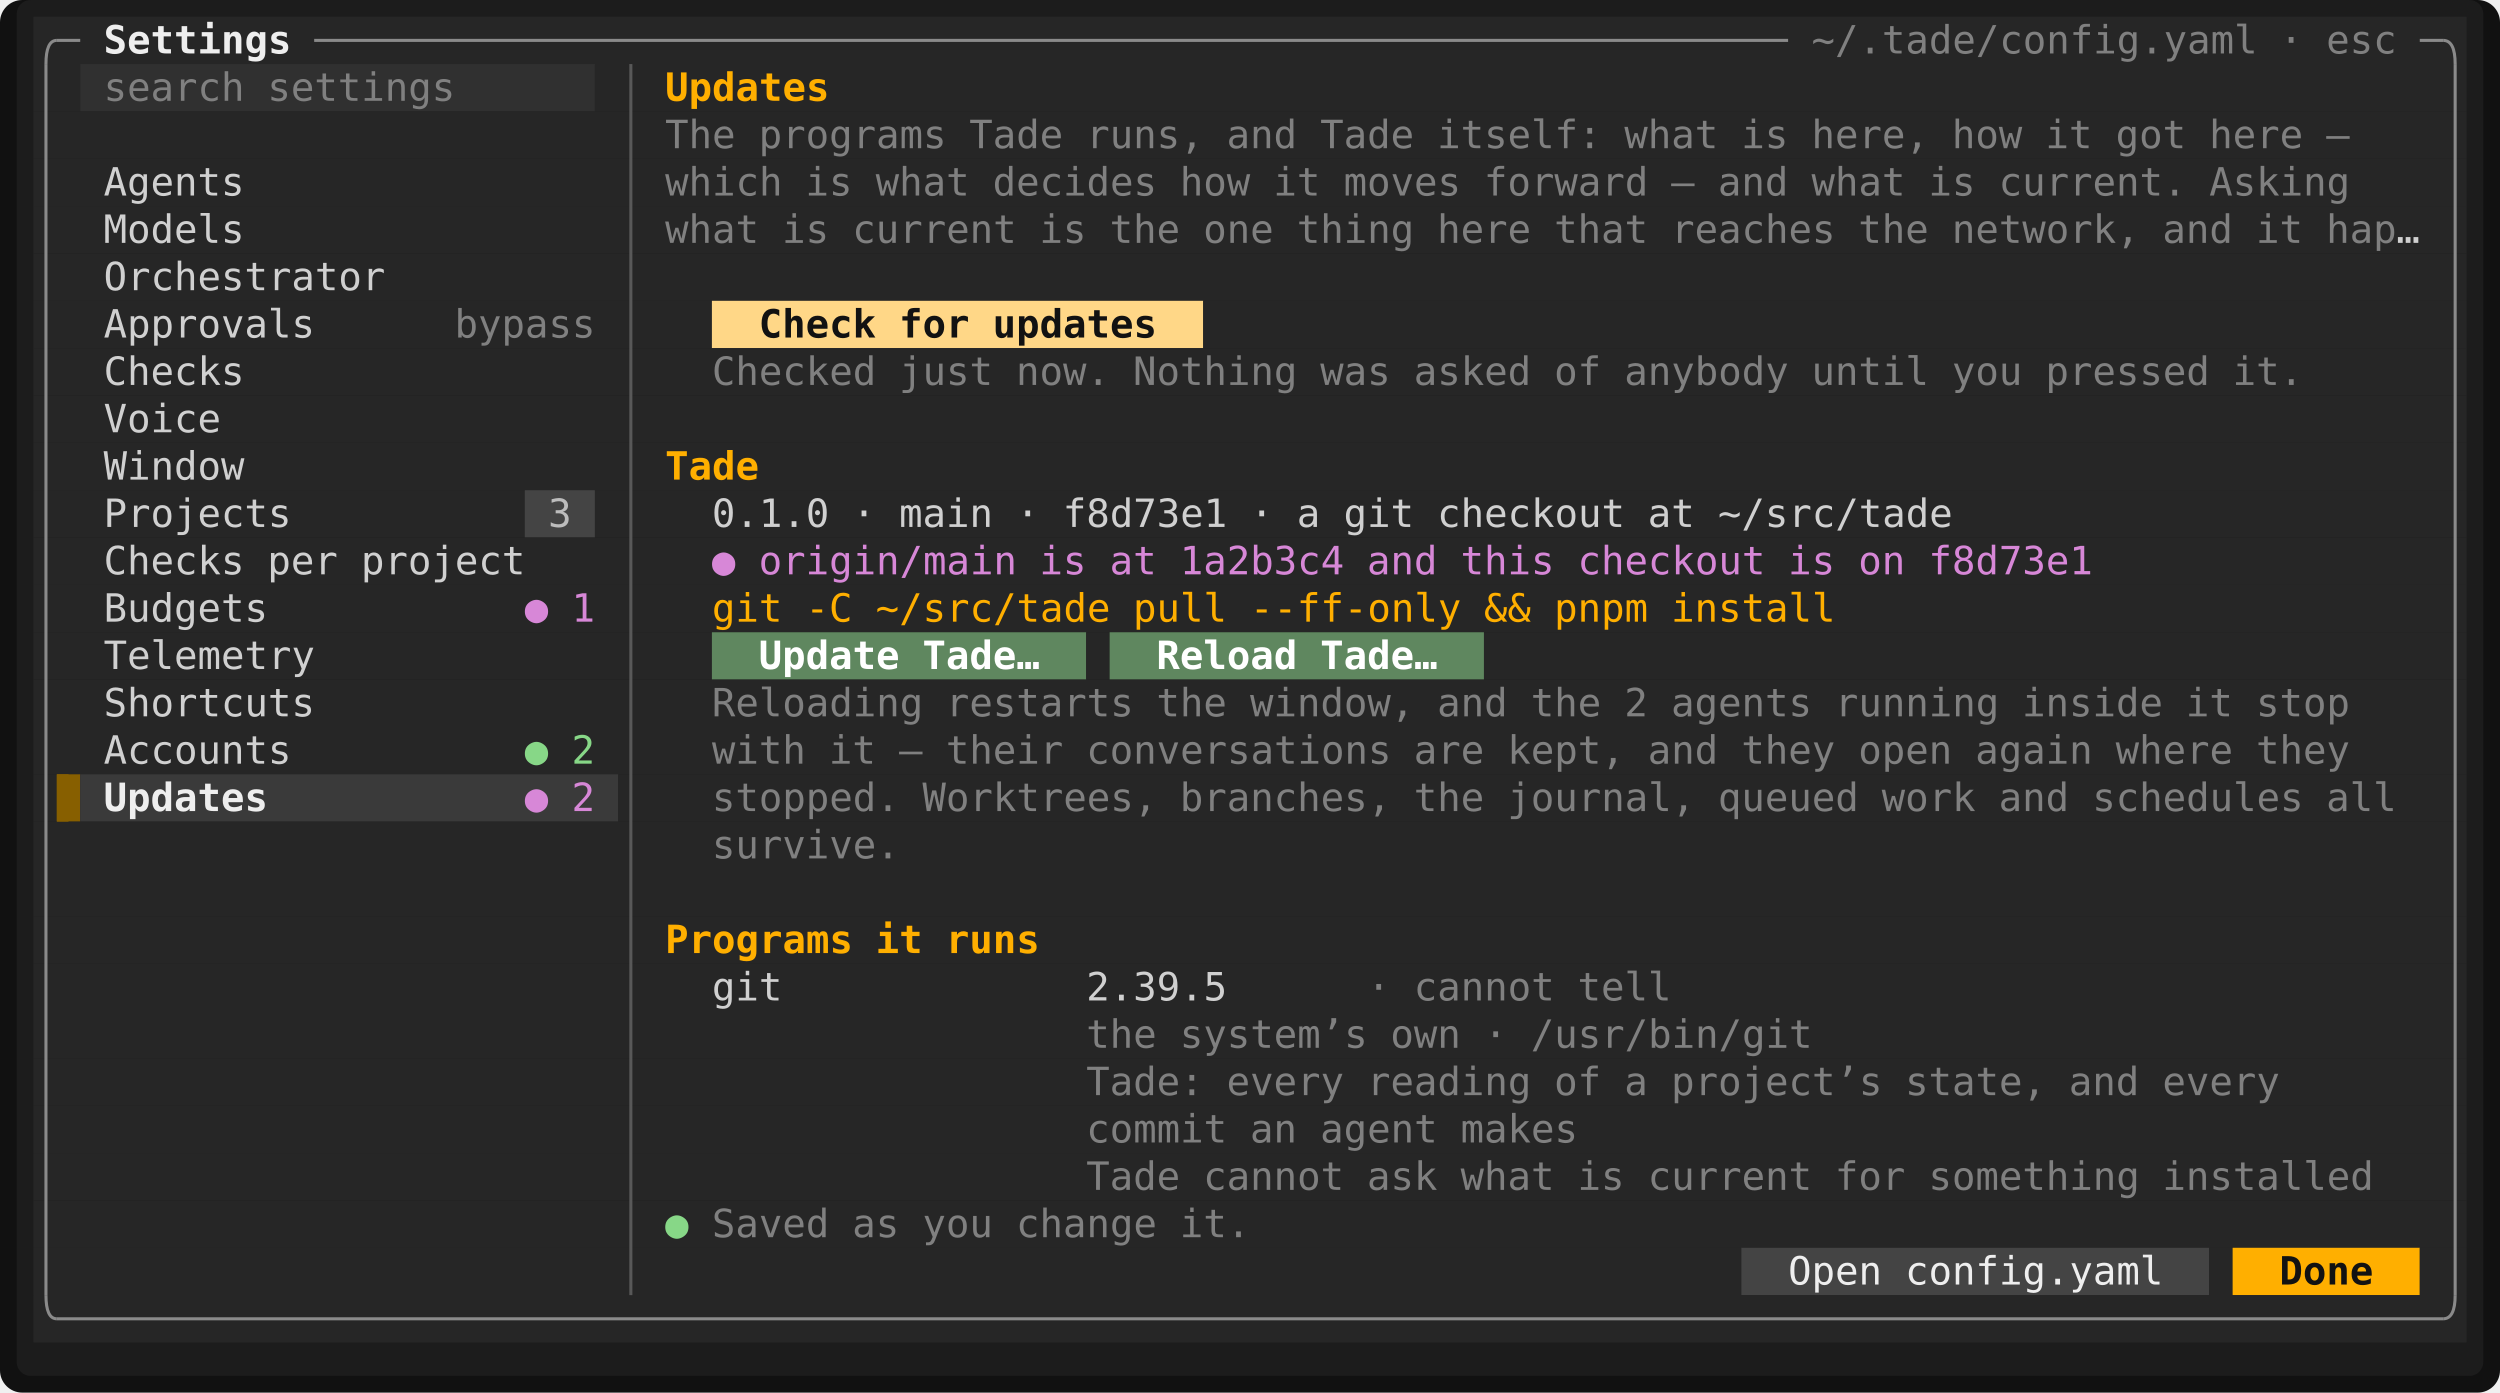
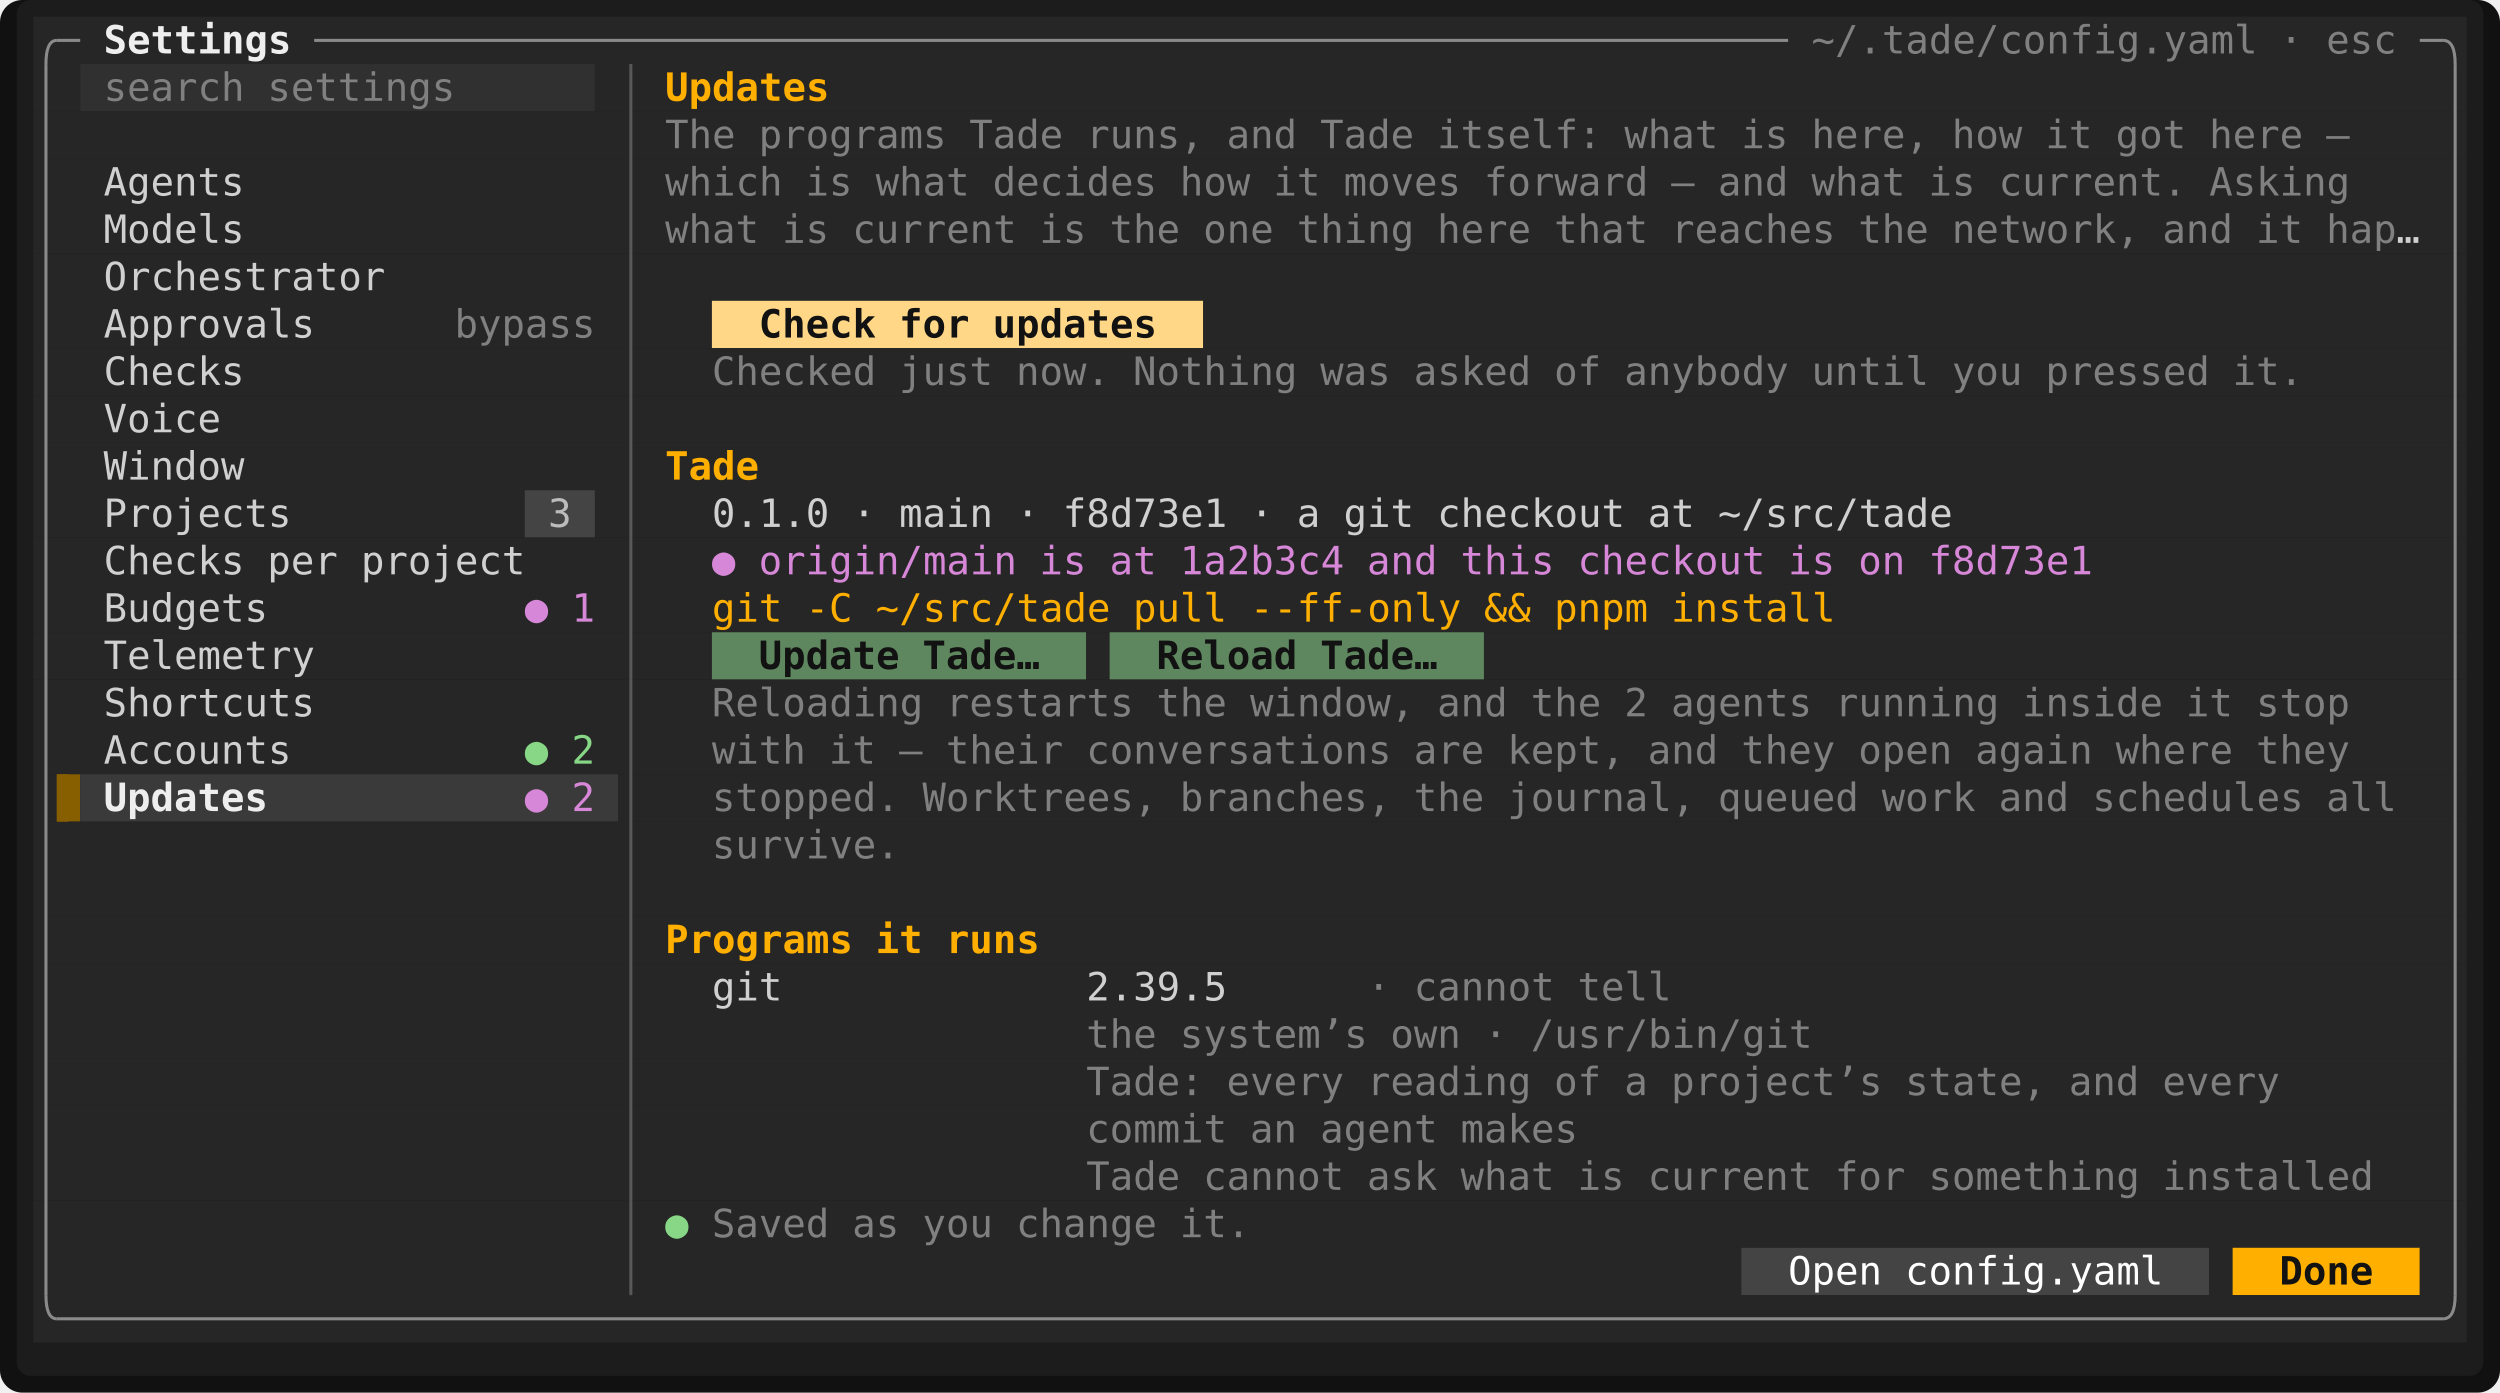
<svg xmlns="http://www.w3.org/2000/svg" viewBox="0 0 897.6 500" width="897.6" height="500" font-family="ui-monospace,SFMono-Regular,Menlo,Consolas,'DejaVu Sans Mono','Liberation Mono',monospace" font-size="14" role="img" aria-label="Tade">
  <rect width="897.6" height="500" rx="8" fill="#111111" />
  <rect x="6" y="0" width="885.6" height="494" rx="5" fill="#1c1c1c" />
  <rect x="12" y="6" width="873.6" height="17" fill="#262626" />
  <rect x="12" y="23" width="16.8" height="17" fill="#262626" />
  <rect x="28.8" y="23" width="184.8" height="17" fill="#303030" />
  <rect x="213.6" y="23" width="672" height="17" fill="#262626" />
  <rect x="12" y="40" width="873.6" height="17" fill="#262626" />
  <rect x="12" y="57" width="873.6" height="17" fill="#262626" />
  <rect x="12" y="74" width="873.6" height="17" fill="#262626" />
  <rect x="12" y="91" width="873.6" height="17" fill="#262626" />
  <rect x="12" y="108" width="243.6" height="17" fill="#262626" />
  <rect x="255.6" y="108" width="176.4" height="17" fill="#ffd787" />
  <rect x="432" y="108" width="453.6" height="17" fill="#262626" />
  <rect x="12" y="125" width="873.6" height="17" fill="#262626" />
  <rect x="12" y="142" width="873.6" height="17" fill="#262626" />
  <rect x="12" y="159" width="873.6" height="17" fill="#262626" />
  <rect x="12" y="176" width="176.4" height="17" fill="#262626" />
  <rect x="188.4" y="176" width="25.2" height="17" fill="#444444" />
  <rect x="213.6" y="176" width="672" height="17" fill="#262626" />
  <rect x="12" y="193" width="873.6" height="17" fill="#262626" />
  <rect x="12" y="210" width="873.6" height="17" fill="#262626" />
  <rect x="12" y="227" width="243.6" height="17" fill="#262626" />
  <rect x="255.6" y="227" width="134.4" height="17" fill="#5f875f" />
  <rect x="390" y="227" width="8.4" height="17" fill="#262626" />
  <rect x="398.4" y="227" width="134.4" height="17" fill="#5f875f" />
  <rect x="532.8" y="227" width="352.8" height="17" fill="#262626" />
  <rect x="12" y="244" width="873.6" height="17" fill="#262626" />
  <rect x="12" y="261" width="873.6" height="17" fill="#262626" />
  <rect x="12" y="278" width="8.4" height="17" fill="#262626" />
  <rect x="20.4" y="278" width="8.4" height="17" fill="#875f00" />
  <rect x="28.8" y="278" width="193.2" height="17" fill="#3a3a3a" />
  <rect x="222" y="278" width="663.6" height="17" fill="#262626" />
  <rect x="12" y="295" width="873.6" height="17" fill="#262626" />
  <rect x="12" y="312" width="873.6" height="17" fill="#262626" />
  <rect x="12" y="329" width="873.6" height="17" fill="#262626" />
  <rect x="12" y="346" width="873.6" height="17" fill="#262626" />
  <rect x="12" y="363" width="873.6" height="17" fill="#262626" />
  <rect x="12" y="380" width="873.6" height="17" fill="#262626" />
  <rect x="12" y="397" width="873.6" height="17" fill="#262626" />
  <rect x="12" y="414" width="873.6" height="17" fill="#262626" />
  <rect x="12" y="431" width="873.6" height="17" fill="#262626" />
  <rect x="12" y="448" width="613.2" height="17" fill="#262626" />
  <rect x="625.2" y="448" width="168" height="17" fill="#444444" />
  <rect x="793.2" y="448" width="8.4" height="17" fill="#262626" />
  <rect x="801.6" y="448" width="67.2" height="17" fill="#ffaf00" />
  <rect x="868.8" y="448" width="16.8" height="17" fill="#262626" />
  <rect x="12" y="465" width="873.6" height="17" fill="#262626" />
  <rect x="20.4" y="278" width="4.2" height="17" fill="#875f00" />
  <path d="M16.5 23Q16.5 14.5 20.4 14.5" fill="none" stroke="#8a8a8a" stroke-width="1.1" />
  <line x1="20.4" y1="14.5" x2="28.8" y2="14.5" stroke="#8a8a8a" stroke-width="1.1" />
  <line x1="112.8" y1="14.5" x2="642" y2="14.5" stroke="#8a8a8a" stroke-width="1.1" />
  <line x1="868.8" y1="14.5" x2="877.2" y2="14.5" stroke="#8a8a8a" stroke-width="1.1" />
  <path d="M881.5 23Q881.5 14.5 877.2 14.5" fill="none" stroke="#8a8a8a" stroke-width="1.1" />
  <line x1="16.5" y1="23" x2="16.5" y2="465" stroke="#8a8a8a" stroke-width="1.1" />
  <line x1="226.5" y1="23" x2="226.5" y2="465" stroke="#585858" stroke-width="1.1" />
  <line x1="881.5" y1="23" x2="881.5" y2="465" stroke="#8a8a8a" stroke-width="1.1" />
  <path d="M16.5 465Q16.5 473.5 20.4 473.5" fill="none" stroke="#8a8a8a" stroke-width="1.1" />
  <line x1="20.4" y1="473.5" x2="877.2" y2="473.5" stroke="#8a8a8a" stroke-width="1.1" />
  <path d="M881.5 465Q881.5 473.5 877.2 473.5" fill="none" stroke="#8a8a8a" stroke-width="1.1" />
  <text x="37.2" y="19.2" textLength="67.2" lengthAdjust="spacingAndGlyphs" fill="#eeeeee" font-weight="700">Settings</text>
  <text x="650.4" y="19.2" textLength="159.6" lengthAdjust="spacingAndGlyphs" fill="#808080">~/.tade/config.yaml</text>
  <text x="818.4" y="19.2" textLength="8.4" lengthAdjust="spacingAndGlyphs" fill="#808080">·</text>
  <text x="835.2" y="19.2" textLength="25.2" lengthAdjust="spacingAndGlyphs" fill="#808080">esc</text>
  <text x="37.2" y="36.2" textLength="50.4" lengthAdjust="spacingAndGlyphs" fill="#808080">search</text>
  <text x="96" y="36.2" textLength="67.2" lengthAdjust="spacingAndGlyphs" fill="#808080">settings</text>
  <text x="238.8" y="36.2" textLength="58.8" lengthAdjust="spacingAndGlyphs" fill="#ffaf00" font-weight="700">Updates</text>
  <text x="238.8" y="53.2" textLength="25.2" lengthAdjust="spacingAndGlyphs" fill="#808080">The</text>
  <text x="272.4" y="53.2" textLength="67.2" lengthAdjust="spacingAndGlyphs" fill="#808080">programs</text>
  <text x="348" y="53.2" textLength="33.6" lengthAdjust="spacingAndGlyphs" fill="#808080">Tade</text>
  <text x="390" y="53.2" textLength="42" lengthAdjust="spacingAndGlyphs" fill="#808080">runs,</text>
  <text x="440.4" y="53.2" textLength="25.2" lengthAdjust="spacingAndGlyphs" fill="#808080">and</text>
  <text x="474" y="53.2" textLength="33.6" lengthAdjust="spacingAndGlyphs" fill="#808080">Tade</text>
  <text x="516" y="53.2" textLength="58.8" lengthAdjust="spacingAndGlyphs" fill="#808080">itself:</text>
  <text x="583.2" y="53.2" textLength="33.6" lengthAdjust="spacingAndGlyphs" fill="#808080">what</text>
  <text x="625.2" y="53.2" textLength="16.8" lengthAdjust="spacingAndGlyphs" fill="#808080">is</text>
  <text x="650.4" y="53.2" textLength="42" lengthAdjust="spacingAndGlyphs" fill="#808080">here,</text>
  <text x="700.8" y="53.2" textLength="25.2" lengthAdjust="spacingAndGlyphs" fill="#808080">how</text>
  <text x="734.4" y="53.2" textLength="16.8" lengthAdjust="spacingAndGlyphs" fill="#808080">it</text>
  <text x="759.6" y="53.2" textLength="25.2" lengthAdjust="spacingAndGlyphs" fill="#808080">got</text>
  <text x="793.2" y="53.2" textLength="33.6" lengthAdjust="spacingAndGlyphs" fill="#808080">here</text>
  <text x="835.2" y="53.2" textLength="8.4" lengthAdjust="spacingAndGlyphs" fill="#808080">—</text>
  <text x="37.2" y="70.2" textLength="50.4" lengthAdjust="spacingAndGlyphs" fill="#d0d0d0">Agents</text>
  <text x="238.8" y="70.2" textLength="42" lengthAdjust="spacingAndGlyphs" fill="#808080">which</text>
  <text x="289.2" y="70.2" textLength="16.8" lengthAdjust="spacingAndGlyphs" fill="#808080">is</text>
  <text x="314.4" y="70.2" textLength="33.6" lengthAdjust="spacingAndGlyphs" fill="#808080">what</text>
  <text x="356.4" y="70.2" textLength="58.8" lengthAdjust="spacingAndGlyphs" fill="#808080">decides</text>
  <text x="423.6" y="70.2" textLength="25.2" lengthAdjust="spacingAndGlyphs" fill="#808080">how</text>
  <text x="457.2" y="70.2" textLength="16.8" lengthAdjust="spacingAndGlyphs" fill="#808080">it</text>
  <text x="482.4" y="70.2" textLength="42" lengthAdjust="spacingAndGlyphs" fill="#808080">moves</text>
  <text x="532.8" y="70.2" textLength="58.8" lengthAdjust="spacingAndGlyphs" fill="#808080">forward</text>
  <text x="600" y="70.2" textLength="8.4" lengthAdjust="spacingAndGlyphs" fill="#808080">—</text>
  <text x="616.8" y="70.2" textLength="25.2" lengthAdjust="spacingAndGlyphs" fill="#808080">and</text>
  <text x="650.4" y="70.2" textLength="33.6" lengthAdjust="spacingAndGlyphs" fill="#808080">what</text>
  <text x="692.4" y="70.2" textLength="16.8" lengthAdjust="spacingAndGlyphs" fill="#808080">is</text>
  <text x="717.6" y="70.2" textLength="67.2" lengthAdjust="spacingAndGlyphs" fill="#808080">current.</text>
  <text x="793.2" y="70.2" textLength="50.4" lengthAdjust="spacingAndGlyphs" fill="#808080">Asking</text>
  <text x="37.2" y="87.2" textLength="50.4" lengthAdjust="spacingAndGlyphs" fill="#d0d0d0">Models</text>
  <text x="238.8" y="87.2" textLength="33.6" lengthAdjust="spacingAndGlyphs" fill="#808080">what</text>
  <text x="280.8" y="87.2" textLength="16.8" lengthAdjust="spacingAndGlyphs" fill="#808080">is</text>
  <text x="306" y="87.2" textLength="58.8" lengthAdjust="spacingAndGlyphs" fill="#808080">current</text>
  <text x="373.2" y="87.2" textLength="16.8" lengthAdjust="spacingAndGlyphs" fill="#808080">is</text>
  <text x="398.4" y="87.2" textLength="25.2" lengthAdjust="spacingAndGlyphs" fill="#808080">the</text>
  <text x="432" y="87.2" textLength="25.2" lengthAdjust="spacingAndGlyphs" fill="#808080">one</text>
  <text x="465.6" y="87.2" textLength="42" lengthAdjust="spacingAndGlyphs" fill="#808080">thing</text>
  <text x="516" y="87.2" textLength="33.6" lengthAdjust="spacingAndGlyphs" fill="#808080">here</text>
  <text x="558" y="87.2" textLength="33.6" lengthAdjust="spacingAndGlyphs" fill="#808080">that</text>
  <text x="600" y="87.2" textLength="58.8" lengthAdjust="spacingAndGlyphs" fill="#808080">reaches</text>
  <text x="667.2" y="87.2" textLength="25.2" lengthAdjust="spacingAndGlyphs" fill="#808080">the</text>
  <text x="700.8" y="87.2" textLength="67.2" lengthAdjust="spacingAndGlyphs" fill="#808080">network,</text>
  <text x="776.4" y="87.2" textLength="25.2" lengthAdjust="spacingAndGlyphs" fill="#808080">and</text>
  <text x="810" y="87.2" textLength="16.8" lengthAdjust="spacingAndGlyphs" fill="#808080">it</text>
  <text x="835.2" y="87.2" textLength="25.2" lengthAdjust="spacingAndGlyphs" fill="#808080">hap</text>
  <text x="860.4" y="87.2" textLength="8.4" lengthAdjust="spacingAndGlyphs" fill="#d0d0d0">…</text>
  <text x="37.2" y="104.2" textLength="100.8" lengthAdjust="spacingAndGlyphs" fill="#d0d0d0">Orchestrator</text>
  <text x="37.2" y="121.2" textLength="75.6" lengthAdjust="spacingAndGlyphs" fill="#d0d0d0">Approvals</text>
  <text x="163.2" y="121.2" textLength="50.4" lengthAdjust="spacingAndGlyphs" fill="#808080">bypass</text>
  <text x="272.4" y="121.2" textLength="42" lengthAdjust="spacingAndGlyphs" fill="#121212" font-weight="700">Check</text>
  <text x="322.8" y="121.2" textLength="25.2" lengthAdjust="spacingAndGlyphs" fill="#121212" font-weight="700">for</text>
  <text x="356.4" y="121.2" textLength="58.8" lengthAdjust="spacingAndGlyphs" fill="#121212" font-weight="700">updates</text>
  <text x="37.2" y="138.2" textLength="50.4" lengthAdjust="spacingAndGlyphs" fill="#d0d0d0">Checks</text>
  <text x="255.6" y="138.2" textLength="58.8" lengthAdjust="spacingAndGlyphs" fill="#808080">Checked</text>
  <text x="322.8" y="138.2" textLength="33.6" lengthAdjust="spacingAndGlyphs" fill="#808080">just</text>
  <text x="364.8" y="138.2" textLength="33.6" lengthAdjust="spacingAndGlyphs" fill="#808080">now.</text>
  <text x="406.8" y="138.2" textLength="58.8" lengthAdjust="spacingAndGlyphs" fill="#808080">Nothing</text>
  <text x="474" y="138.2" textLength="25.2" lengthAdjust="spacingAndGlyphs" fill="#808080">was</text>
  <text x="507.6" y="138.2" textLength="42" lengthAdjust="spacingAndGlyphs" fill="#808080">asked</text>
  <text x="558" y="138.2" textLength="16.8" lengthAdjust="spacingAndGlyphs" fill="#808080">of</text>
  <text x="583.2" y="138.2" textLength="58.8" lengthAdjust="spacingAndGlyphs" fill="#808080">anybody</text>
  <text x="650.4" y="138.2" textLength="42" lengthAdjust="spacingAndGlyphs" fill="#808080">until</text>
  <text x="700.8" y="138.2" textLength="25.2" lengthAdjust="spacingAndGlyphs" fill="#808080">you</text>
  <text x="734.4" y="138.2" textLength="58.8" lengthAdjust="spacingAndGlyphs" fill="#808080">pressed</text>
  <text x="801.6" y="138.2" textLength="25.2" lengthAdjust="spacingAndGlyphs" fill="#808080">it.</text>
  <text x="37.2" y="155.2" textLength="42" lengthAdjust="spacingAndGlyphs" fill="#d0d0d0">Voice</text>
  <text x="37.2" y="172.2" textLength="50.4" lengthAdjust="spacingAndGlyphs" fill="#d0d0d0">Window</text>
  <text x="238.8" y="172.2" textLength="33.6" lengthAdjust="spacingAndGlyphs" fill="#ffaf00" font-weight="700">Tade</text>
  <text x="37.2" y="189.2" textLength="67.2" lengthAdjust="spacingAndGlyphs" fill="#d0d0d0">Projects</text>
  <text x="196.8" y="189.2" textLength="8.4" lengthAdjust="spacingAndGlyphs" fill="#bcbcbc">3</text>
  <text x="255.6" y="189.2" textLength="42" lengthAdjust="spacingAndGlyphs" fill="#d0d0d0">0.1.0</text>
  <text x="306" y="189.2" textLength="8.4" lengthAdjust="spacingAndGlyphs" fill="#d0d0d0">·</text>
  <text x="322.8" y="189.2" textLength="33.6" lengthAdjust="spacingAndGlyphs" fill="#d0d0d0">main</text>
  <text x="364.8" y="189.2" textLength="8.4" lengthAdjust="spacingAndGlyphs" fill="#d0d0d0">·</text>
  <text x="381.6" y="189.2" textLength="58.8" lengthAdjust="spacingAndGlyphs" fill="#d0d0d0">f8d73e1</text>
  <text x="448.8" y="189.2" textLength="8.4" lengthAdjust="spacingAndGlyphs" fill="#d0d0d0">·</text>
  <text x="465.6" y="189.2" textLength="8.4" lengthAdjust="spacingAndGlyphs" fill="#d0d0d0">a</text>
  <text x="482.4" y="189.2" textLength="25.2" lengthAdjust="spacingAndGlyphs" fill="#d0d0d0">git</text>
  <text x="516" y="189.2" textLength="67.2" lengthAdjust="spacingAndGlyphs" fill="#d0d0d0">checkout</text>
  <text x="591.6" y="189.2" textLength="16.8" lengthAdjust="spacingAndGlyphs" fill="#d0d0d0">at</text>
  <text x="616.8" y="189.2" textLength="84" lengthAdjust="spacingAndGlyphs" fill="#d0d0d0">~/src/tade</text>
  <text x="37.2" y="206.2" textLength="50.4" lengthAdjust="spacingAndGlyphs" fill="#d0d0d0">Checks</text>
  <text x="96" y="206.2" textLength="25.2" lengthAdjust="spacingAndGlyphs" fill="#d0d0d0">per</text>
  <text x="129.6" y="206.2" textLength="58.8" lengthAdjust="spacingAndGlyphs" fill="#d0d0d0">project</text>
  <text x="255.6" y="206.2" textLength="8.4" lengthAdjust="spacingAndGlyphs" fill="#d787d7">●</text>
  <text x="272.4" y="206.2" textLength="92.4" lengthAdjust="spacingAndGlyphs" fill="#d787d7">origin/main</text>
  <text x="373.2" y="206.2" textLength="16.8" lengthAdjust="spacingAndGlyphs" fill="#d787d7">is</text>
  <text x="398.4" y="206.2" textLength="16.8" lengthAdjust="spacingAndGlyphs" fill="#d787d7">at</text>
  <text x="423.6" y="206.2" textLength="58.8" lengthAdjust="spacingAndGlyphs" fill="#d787d7">1a2b3c4</text>
  <text x="490.8" y="206.2" textLength="25.2" lengthAdjust="spacingAndGlyphs" fill="#d787d7">and</text>
  <text x="524.4" y="206.2" textLength="33.6" lengthAdjust="spacingAndGlyphs" fill="#d787d7">this</text>
  <text x="566.4" y="206.2" textLength="67.2" lengthAdjust="spacingAndGlyphs" fill="#d787d7">checkout</text>
  <text x="642" y="206.2" textLength="16.8" lengthAdjust="spacingAndGlyphs" fill="#d787d7">is</text>
  <text x="667.2" y="206.2" textLength="16.8" lengthAdjust="spacingAndGlyphs" fill="#d787d7">on</text>
  <text x="692.4" y="206.2" textLength="58.8" lengthAdjust="spacingAndGlyphs" fill="#d787d7">f8d73e1</text>
  <text x="37.2" y="223.2" textLength="58.8" lengthAdjust="spacingAndGlyphs" fill="#d0d0d0">Budgets</text>
  <text x="188.4" y="223.2" textLength="8.4" lengthAdjust="spacingAndGlyphs" fill="#d787d7">●</text>
  <text x="205.2" y="223.2" textLength="8.4" lengthAdjust="spacingAndGlyphs" fill="#d787d7">1</text>
  <text x="255.6" y="223.2" textLength="25.2" lengthAdjust="spacingAndGlyphs" fill="#ffaf00">git</text>
  <text x="289.2" y="223.2" textLength="16.8" lengthAdjust="spacingAndGlyphs" fill="#ffaf00">-C</text>
  <text x="314.4" y="223.2" textLength="84" lengthAdjust="spacingAndGlyphs" fill="#ffaf00">~/src/tade</text>
  <text x="406.8" y="223.2" textLength="33.6" lengthAdjust="spacingAndGlyphs" fill="#ffaf00">pull</text>
  <text x="448.8" y="223.2" textLength="75.6" lengthAdjust="spacingAndGlyphs" fill="#ffaf00">--ff-only</text>
  <text x="532.8" y="223.2" textLength="16.8" lengthAdjust="spacingAndGlyphs" fill="#ffaf00">&amp;&amp;</text>
  <text x="558" y="223.2" textLength="33.6" lengthAdjust="spacingAndGlyphs" fill="#ffaf00">pnpm</text>
  <text x="600" y="223.2" textLength="58.8" lengthAdjust="spacingAndGlyphs" fill="#ffaf00">install</text>
  <text x="37.2" y="240.2" textLength="75.6" lengthAdjust="spacingAndGlyphs" fill="#d0d0d0">Telemetry</text>
-   <text x="272.4" y="240.2" textLength="50.4" lengthAdjust="spacingAndGlyphs" fill="#ffffff" font-weight="700">Update</text>
-   <text x="331.2" y="240.2" textLength="42" lengthAdjust="spacingAndGlyphs" fill="#ffffff" font-weight="700">Tade…</text>
-   <text x="415.2" y="240.2" textLength="50.4" lengthAdjust="spacingAndGlyphs" fill="#ffffff" font-weight="700">Reload</text>
-   <text x="474" y="240.2" textLength="42" lengthAdjust="spacingAndGlyphs" fill="#ffffff" font-weight="700">Tade…</text>
+   <text x="272.4" y="240.2" textLength="50.4" lengthAdjust="spacingAndGlyphs" fill="#121212" font-weight="700">Update</text>
+   <text x="331.2" y="240.2" textLength="42" lengthAdjust="spacingAndGlyphs" fill="#121212" font-weight="700">Tade…</text>
+   <text x="415.2" y="240.2" textLength="50.4" lengthAdjust="spacingAndGlyphs" fill="#121212" font-weight="700">Reload</text>
+   <text x="474" y="240.2" textLength="42" lengthAdjust="spacingAndGlyphs" fill="#121212" font-weight="700">Tade…</text>
  <text x="37.2" y="257.2" textLength="75.6" lengthAdjust="spacingAndGlyphs" fill="#d0d0d0">Shortcuts</text>
  <text x="255.6" y="257.2" textLength="75.6" lengthAdjust="spacingAndGlyphs" fill="#808080">Reloading</text>
  <text x="339.6" y="257.2" textLength="67.2" lengthAdjust="spacingAndGlyphs" fill="#808080">restarts</text>
  <text x="415.2" y="257.2" textLength="25.2" lengthAdjust="spacingAndGlyphs" fill="#808080">the</text>
  <text x="448.8" y="257.2" textLength="58.8" lengthAdjust="spacingAndGlyphs" fill="#808080">window,</text>
  <text x="516" y="257.2" textLength="25.2" lengthAdjust="spacingAndGlyphs" fill="#808080">and</text>
  <text x="549.6" y="257.2" textLength="25.2" lengthAdjust="spacingAndGlyphs" fill="#808080">the</text>
  <text x="583.2" y="257.2" textLength="8.4" lengthAdjust="spacingAndGlyphs" fill="#808080">2</text>
  <text x="600" y="257.2" textLength="50.4" lengthAdjust="spacingAndGlyphs" fill="#808080">agents</text>
  <text x="658.8" y="257.2" textLength="58.8" lengthAdjust="spacingAndGlyphs" fill="#808080">running</text>
  <text x="726" y="257.2" textLength="50.4" lengthAdjust="spacingAndGlyphs" fill="#808080">inside</text>
  <text x="784.8" y="257.2" textLength="16.8" lengthAdjust="spacingAndGlyphs" fill="#808080">it</text>
  <text x="810" y="257.2" textLength="33.6" lengthAdjust="spacingAndGlyphs" fill="#808080">stop</text>
  <text x="37.2" y="274.2" textLength="67.2" lengthAdjust="spacingAndGlyphs" fill="#d0d0d0">Accounts</text>
  <text x="188.4" y="274.2" textLength="8.4" lengthAdjust="spacingAndGlyphs" fill="#87d787">●</text>
  <text x="205.2" y="274.2" textLength="8.4" lengthAdjust="spacingAndGlyphs" fill="#87d787">2</text>
  <text x="255.6" y="274.2" textLength="33.6" lengthAdjust="spacingAndGlyphs" fill="#808080">with</text>
  <text x="297.6" y="274.2" textLength="16.8" lengthAdjust="spacingAndGlyphs" fill="#808080">it</text>
  <text x="322.8" y="274.2" textLength="8.4" lengthAdjust="spacingAndGlyphs" fill="#808080">—</text>
  <text x="339.6" y="274.2" textLength="42" lengthAdjust="spacingAndGlyphs" fill="#808080">their</text>
  <text x="390" y="274.2" textLength="109.2" lengthAdjust="spacingAndGlyphs" fill="#808080">conversations</text>
  <text x="507.6" y="274.2" textLength="25.2" lengthAdjust="spacingAndGlyphs" fill="#808080">are</text>
  <text x="541.2" y="274.2" textLength="42" lengthAdjust="spacingAndGlyphs" fill="#808080">kept,</text>
  <text x="591.6" y="274.2" textLength="25.2" lengthAdjust="spacingAndGlyphs" fill="#808080">and</text>
  <text x="625.2" y="274.2" textLength="33.6" lengthAdjust="spacingAndGlyphs" fill="#808080">they</text>
  <text x="667.2" y="274.2" textLength="33.6" lengthAdjust="spacingAndGlyphs" fill="#808080">open</text>
  <text x="709.2" y="274.2" textLength="42" lengthAdjust="spacingAndGlyphs" fill="#808080">again</text>
  <text x="759.6" y="274.2" textLength="42" lengthAdjust="spacingAndGlyphs" fill="#808080">where</text>
  <text x="810" y="274.2" textLength="33.6" lengthAdjust="spacingAndGlyphs" fill="#808080">they</text>
  <text x="37.2" y="291.2" textLength="58.8" lengthAdjust="spacingAndGlyphs" fill="#eeeeee" font-weight="700">Updates</text>
  <text x="188.4" y="291.2" textLength="8.4" lengthAdjust="spacingAndGlyphs" fill="#d787d7">●</text>
  <text x="205.2" y="291.2" textLength="8.4" lengthAdjust="spacingAndGlyphs" fill="#d787d7">2</text>
  <text x="255.6" y="291.2" textLength="67.2" lengthAdjust="spacingAndGlyphs" fill="#808080">stopped.</text>
  <text x="331.2" y="291.2" textLength="84" lengthAdjust="spacingAndGlyphs" fill="#808080">Worktrees,</text>
  <text x="423.6" y="291.2" textLength="75.6" lengthAdjust="spacingAndGlyphs" fill="#808080">branches,</text>
  <text x="507.6" y="291.2" textLength="25.2" lengthAdjust="spacingAndGlyphs" fill="#808080">the</text>
  <text x="541.2" y="291.2" textLength="67.2" lengthAdjust="spacingAndGlyphs" fill="#808080">journal,</text>
  <text x="616.8" y="291.2" textLength="50.4" lengthAdjust="spacingAndGlyphs" fill="#808080">queued</text>
  <text x="675.6" y="291.2" textLength="33.6" lengthAdjust="spacingAndGlyphs" fill="#808080">work</text>
  <text x="717.6" y="291.2" textLength="25.2" lengthAdjust="spacingAndGlyphs" fill="#808080">and</text>
  <text x="751.2" y="291.2" textLength="75.6" lengthAdjust="spacingAndGlyphs" fill="#808080">schedules</text>
  <text x="835.2" y="291.2" textLength="25.2" lengthAdjust="spacingAndGlyphs" fill="#808080">all</text>
  <text x="255.6" y="308.2" textLength="67.2" lengthAdjust="spacingAndGlyphs" fill="#808080">survive.</text>
  <text x="238.8" y="342.2" textLength="67.2" lengthAdjust="spacingAndGlyphs" fill="#ffaf00" font-weight="700">Programs</text>
  <text x="314.4" y="342.2" textLength="16.8" lengthAdjust="spacingAndGlyphs" fill="#ffaf00" font-weight="700">it</text>
  <text x="339.6" y="342.2" textLength="33.6" lengthAdjust="spacingAndGlyphs" fill="#ffaf00" font-weight="700">runs</text>
  <text x="255.6" y="359.2" textLength="25.2" lengthAdjust="spacingAndGlyphs" fill="#d0d0d0">git</text>
  <text x="390" y="359.2" textLength="50.4" lengthAdjust="spacingAndGlyphs" fill="#d0d0d0">2.39.5</text>
  <text x="490.8" y="359.2" textLength="8.4" lengthAdjust="spacingAndGlyphs" fill="#808080">·</text>
  <text x="507.6" y="359.2" textLength="50.4" lengthAdjust="spacingAndGlyphs" fill="#808080">cannot</text>
  <text x="566.4" y="359.2" textLength="33.6" lengthAdjust="spacingAndGlyphs" fill="#808080">tell</text>
  <text x="390" y="376.2" textLength="25.2" lengthAdjust="spacingAndGlyphs" fill="#808080">the</text>
  <text x="423.6" y="376.2" textLength="67.2" lengthAdjust="spacingAndGlyphs" fill="#808080">system’s</text>
  <text x="499.2" y="376.2" textLength="25.2" lengthAdjust="spacingAndGlyphs" fill="#808080">own</text>
  <text x="532.8" y="376.2" textLength="8.4" lengthAdjust="spacingAndGlyphs" fill="#808080">·</text>
  <text x="549.6" y="376.2" textLength="100.8" lengthAdjust="spacingAndGlyphs" fill="#808080">/usr/bin/git</text>
  <text x="390" y="393.2" textLength="42" lengthAdjust="spacingAndGlyphs" fill="#808080">Tade:</text>
  <text x="440.4" y="393.2" textLength="42" lengthAdjust="spacingAndGlyphs" fill="#808080">every</text>
  <text x="490.8" y="393.2" textLength="58.8" lengthAdjust="spacingAndGlyphs" fill="#808080">reading</text>
  <text x="558" y="393.2" textLength="16.8" lengthAdjust="spacingAndGlyphs" fill="#808080">of</text>
  <text x="583.2" y="393.2" textLength="8.4" lengthAdjust="spacingAndGlyphs" fill="#808080">a</text>
  <text x="600" y="393.2" textLength="75.6" lengthAdjust="spacingAndGlyphs" fill="#808080">project’s</text>
  <text x="684" y="393.2" textLength="50.4" lengthAdjust="spacingAndGlyphs" fill="#808080">state,</text>
  <text x="742.8" y="393.2" textLength="25.2" lengthAdjust="spacingAndGlyphs" fill="#808080">and</text>
  <text x="776.4" y="393.2" textLength="42" lengthAdjust="spacingAndGlyphs" fill="#808080">every</text>
  <text x="390" y="410.2" textLength="50.4" lengthAdjust="spacingAndGlyphs" fill="#808080">commit</text>
  <text x="448.8" y="410.2" textLength="16.8" lengthAdjust="spacingAndGlyphs" fill="#808080">an</text>
  <text x="474" y="410.2" textLength="42" lengthAdjust="spacingAndGlyphs" fill="#808080">agent</text>
  <text x="524.4" y="410.2" textLength="42" lengthAdjust="spacingAndGlyphs" fill="#808080">makes</text>
  <text x="390" y="427.2" textLength="33.6" lengthAdjust="spacingAndGlyphs" fill="#808080">Tade</text>
  <text x="432" y="427.2" textLength="50.4" lengthAdjust="spacingAndGlyphs" fill="#808080">cannot</text>
  <text x="490.8" y="427.2" textLength="25.2" lengthAdjust="spacingAndGlyphs" fill="#808080">ask</text>
  <text x="524.4" y="427.2" textLength="33.6" lengthAdjust="spacingAndGlyphs" fill="#808080">what</text>
  <text x="566.4" y="427.2" textLength="16.8" lengthAdjust="spacingAndGlyphs" fill="#808080">is</text>
  <text x="591.6" y="427.2" textLength="58.8" lengthAdjust="spacingAndGlyphs" fill="#808080">current</text>
  <text x="658.8" y="427.2" textLength="25.2" lengthAdjust="spacingAndGlyphs" fill="#808080">for</text>
  <text x="692.4" y="427.2" textLength="75.6" lengthAdjust="spacingAndGlyphs" fill="#808080">something</text>
  <text x="776.4" y="427.2" textLength="75.6" lengthAdjust="spacingAndGlyphs" fill="#808080">installed</text>
  <text x="238.8" y="444.2" textLength="8.4" lengthAdjust="spacingAndGlyphs" fill="#87d787">●</text>
  <text x="255.6" y="444.2" textLength="42" lengthAdjust="spacingAndGlyphs" fill="#808080">Saved</text>
  <text x="306" y="444.2" textLength="16.8" lengthAdjust="spacingAndGlyphs" fill="#808080">as</text>
  <text x="331.2" y="444.2" textLength="25.2" lengthAdjust="spacingAndGlyphs" fill="#808080">you</text>
  <text x="364.8" y="444.2" textLength="50.4" lengthAdjust="spacingAndGlyphs" fill="#808080">change</text>
  <text x="423.6" y="444.2" textLength="25.2" lengthAdjust="spacingAndGlyphs" fill="#808080">it.</text>
-   <text x="642" y="461.2" textLength="33.6" lengthAdjust="spacingAndGlyphs" fill="#eeeeee">Open</text>
-   <text x="684" y="461.2" textLength="92.4" lengthAdjust="spacingAndGlyphs" fill="#eeeeee">config.yaml</text>
+   <text x="642" y="461.2" textLength="33.6" lengthAdjust="spacingAndGlyphs" fill="#ffffff">Open</text>
+   <text x="684" y="461.2" textLength="92.4" lengthAdjust="spacingAndGlyphs" fill="#ffffff">config.yaml</text>
  <text x="818.4" y="461.2" textLength="33.6" lengthAdjust="spacingAndGlyphs" fill="#121212" font-weight="700">Done</text>
</svg>
